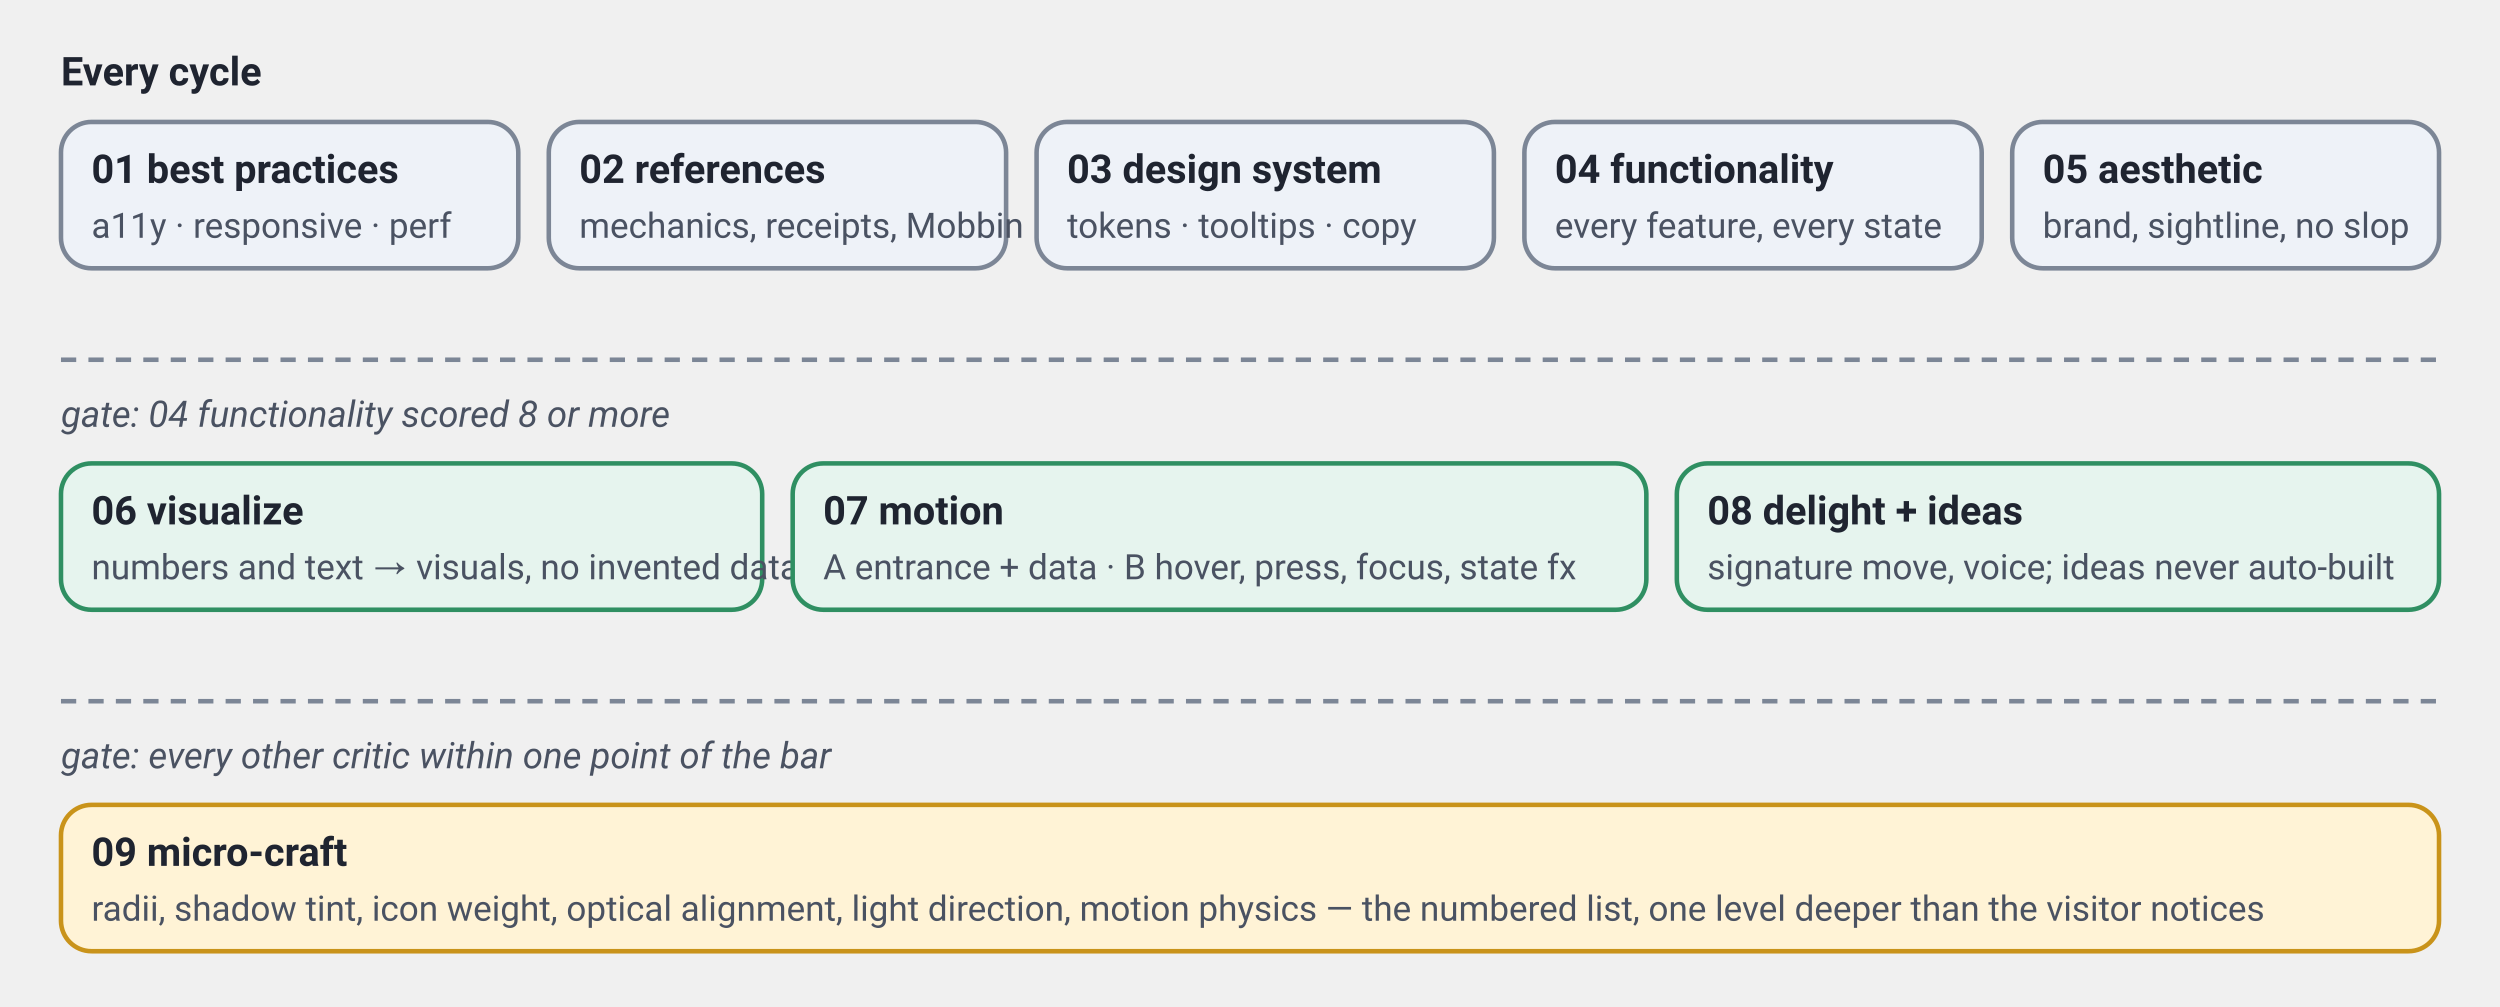
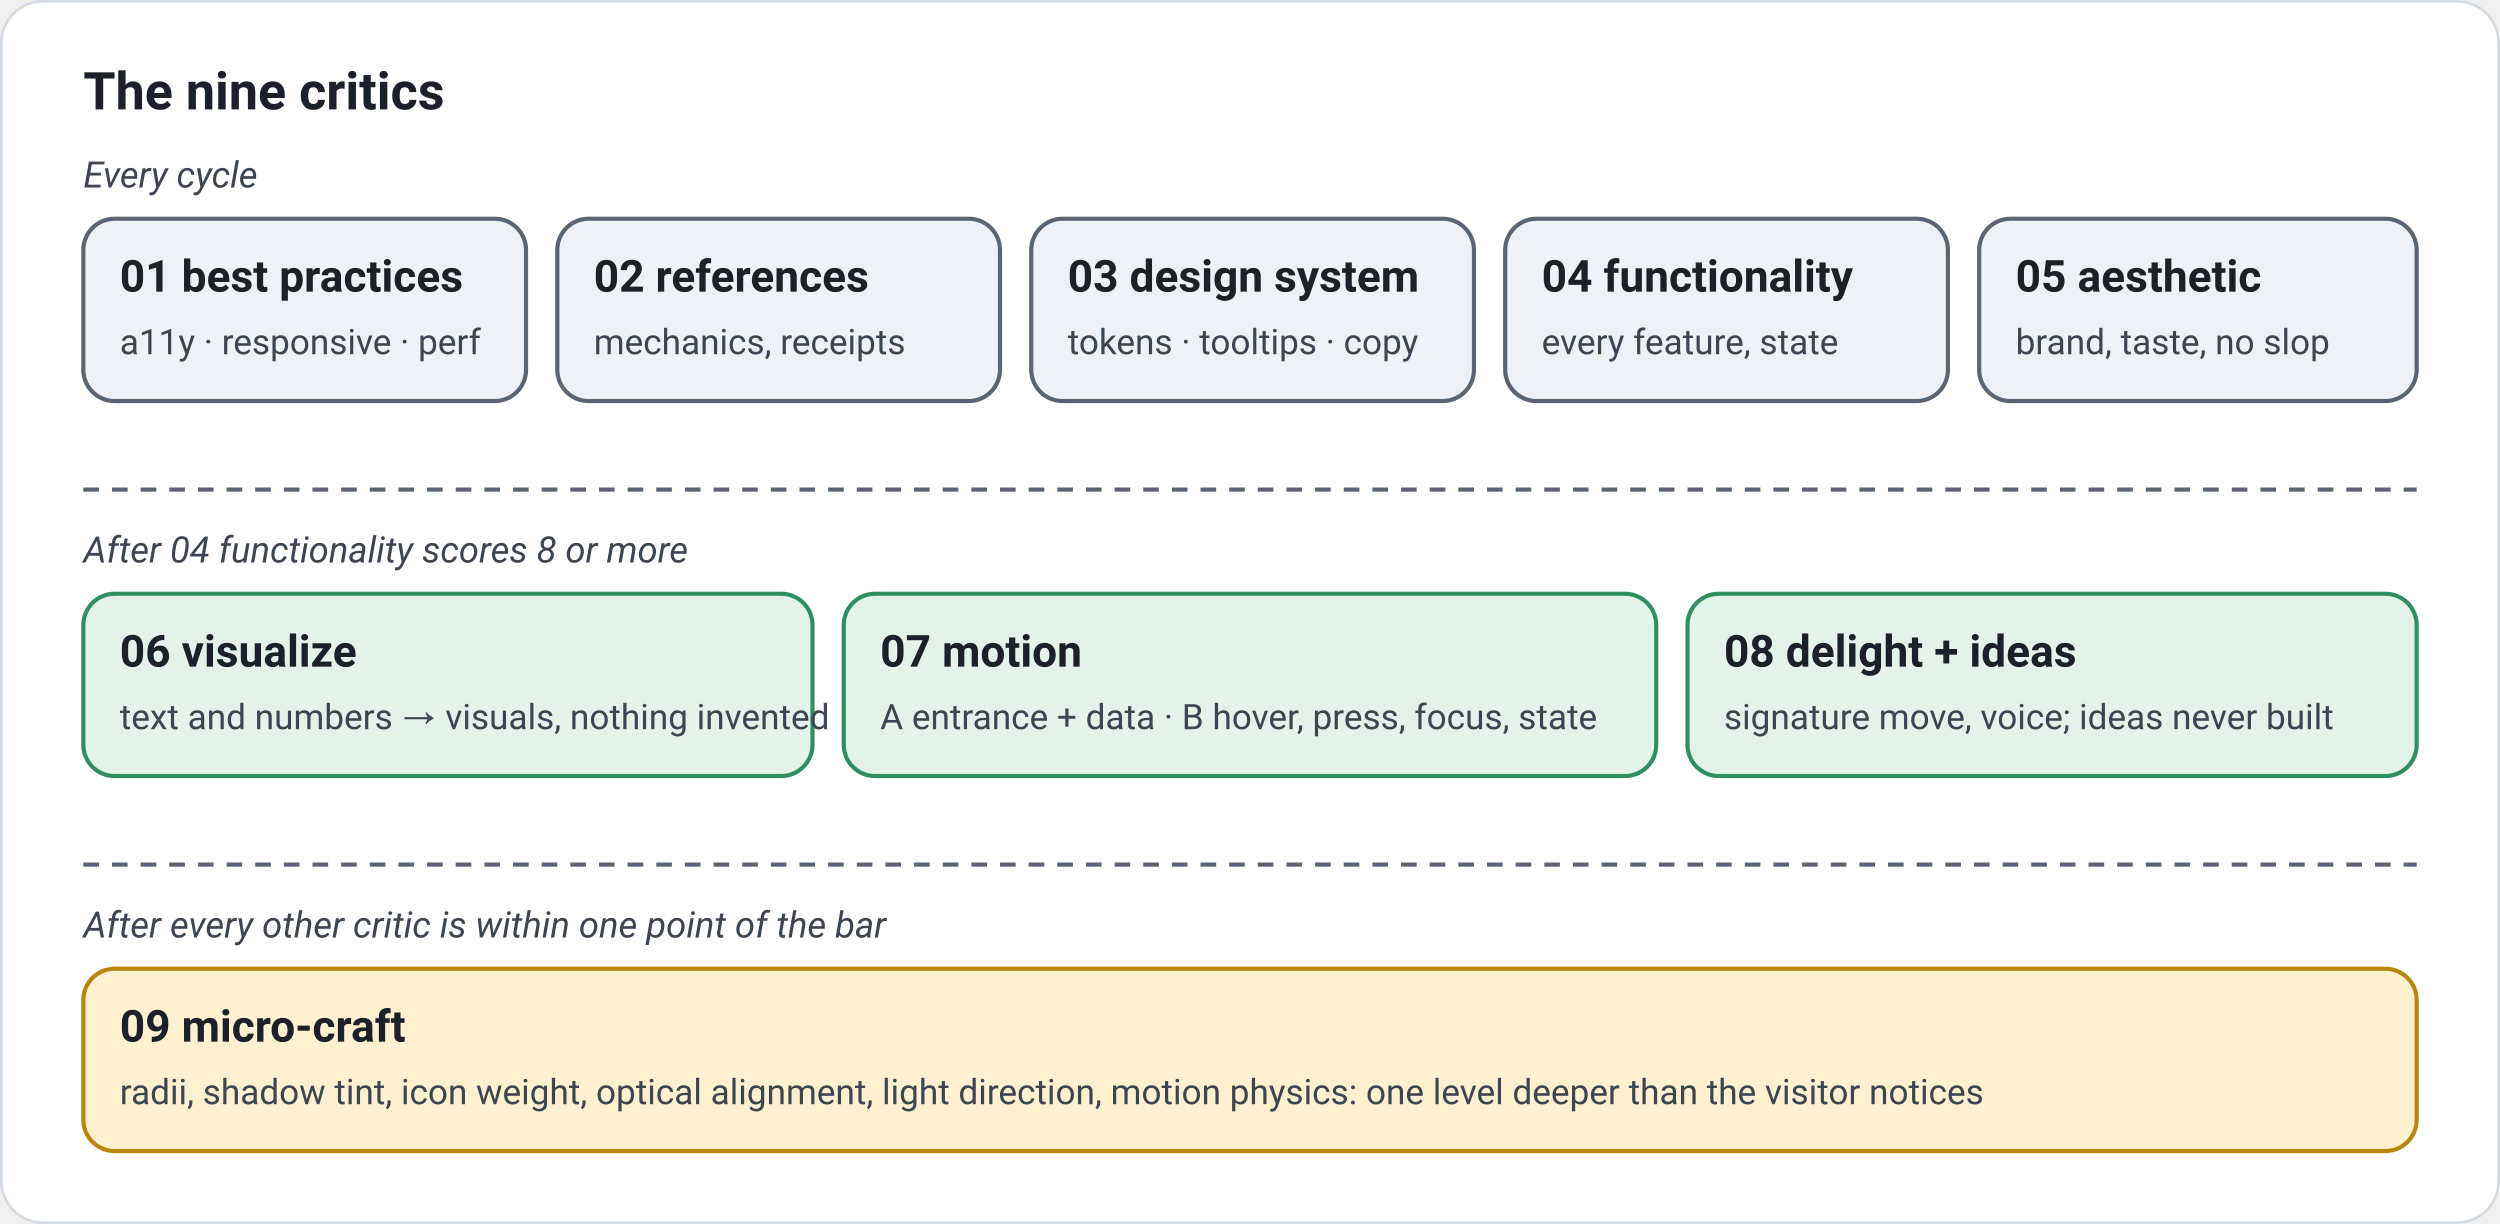
- <svg xmlns="http://www.w3.org/2000/svg" width="820" height="330" viewBox="0 0 820 330" font-family="ui-sans-serif, system-ui, -apple-system, Segoe UI, Roboto, Helvetica, Arial, sans-serif" font-size="13">
+ <svg xmlns="http://www.w3.org/2000/svg" width="960" height="470" viewBox="0 0 960 470" font-family="ui-sans-serif, system-ui, -apple-system, 'Segoe UI', Roboto, Helvetica, Arial, sans-serif">
  <style>
-     .g1{fill:#eef2f8;stroke:#7c8696;stroke-width:1.5}
-     .g2{fill:#e6f4ee;stroke:#2f8f62;stroke-width:1.5}
-     .g3{fill:#fff3d6;stroke:#c9931a;stroke-width:1.5}
-     .t{fill:#1f2430;font-weight:600}
-     .s{fill:#4a5262;font-size:11.5px}
-     .h{fill:#1f2430;font-weight:700;font-size:13px}
-     .gate{fill:#4a5262;font-size:12px;font-style:italic}
-     .line{stroke:#7c8696;stroke-width:1.5;stroke-dasharray:5 4}
+     .bg{fill:#ffffff;stroke:#d5dae2;stroke-width:1}
+     .g1{fill:#eef2f8;stroke:#5b6472;stroke-width:1.6}
+     .g2{fill:#e3f3ea;stroke:#2f8f62;stroke-width:1.6}
+     .g3{fill:#fff1cf;stroke:#b8860b;stroke-width:1.6}
+     .t{fill:#1b202a;font-weight:700;font-size:17px}
+     .s{fill:#3d4552;font-size:13.5px}
+     .h{fill:#1b202a;font-weight:700;font-size:20px}
+     .gate{fill:#3d4552;font-size:14px;font-style:italic}
+     .line{stroke:#5b6472;stroke-width:1.6;stroke-dasharray:6 5}
  </style>
-   <text class="h" x="20" y="28">Every cycle</text>
+   <rect class="bg" x="0.5" y="0.5" width="959" height="469" rx="16" />
+   <text class="h" x="32" y="42">The nine critics</text>
+   <text class="gate" x="32" y="72">Every cycle</text>
  <g>
-     <rect class="g1" x="20" y="40" width="150" height="48" rx="10" />
-     <text class="t" x="30" y="60">01 best practices</text>
-     <text class="s" x="30" y="78">a11y · responsive · perf</text>
-     <rect class="g1" x="180" y="40" width="150" height="48" rx="10" />
-     <text class="t" x="190" y="60">02 references</text>
-     <text class="s" x="190" y="78">mechanics, receipts, Mobbin</text>
-     <rect class="g1" x="340" y="40" width="150" height="48" rx="10" />
-     <text class="t" x="350" y="60">03 design system</text>
-     <text class="s" x="350" y="78">tokens · tooltips · copy</text>
-     <rect class="g1" x="500" y="40" width="150" height="48" rx="10" />
-     <text class="t" x="510" y="60">04 functionality</text>
-     <text class="s" x="510" y="78">every feature, every state</text>
-     <rect class="g1" x="660" y="40" width="140" height="48" rx="10" />
-     <text class="t" x="670" y="60">05 aesthetic</text>
-     <text class="s" x="670" y="78">brand, sightline, no slop</text>
+     <rect class="g1" x="32" y="84" width="170" height="70" rx="12" />
+     <text class="t" x="46" y="112">01 best practices</text>
+     <text class="s" x="46" y="136">a11y · responsive · perf</text>
+     <rect class="g1" x="214" y="84" width="170" height="70" rx="12" />
+     <text class="t" x="228" y="112">02 references</text>
+     <text class="s" x="228" y="136">mechanics, receipts</text>
+     <rect class="g1" x="396" y="84" width="170" height="70" rx="12" />
+     <text class="t" x="410" y="112">03 design system</text>
+     <text class="s" x="410" y="136">tokens · tooltips · copy</text>
+     <rect class="g1" x="578" y="84" width="170" height="70" rx="12" />
+     <text class="t" x="592" y="112">04 functionality</text>
+     <text class="s" x="592" y="136">every feature, state</text>
+     <rect class="g1" x="760" y="84" width="168" height="70" rx="12" />
+     <text class="t" x="774" y="112">05 aesthetic</text>
+     <text class="s" x="774" y="136">brand, taste, no slop</text>
  </g>
-   <line class="line" x1="20" y1="118" x2="800" y2="118" />
-   <text class="gate" x="20" y="140">gate: 04 functionality scored 8 or more</text>
+   <line class="line" x1="32" y1="188" x2="928" y2="188" />
+   <text class="gate" x="32" y="216">After 04 functionality scores 8 or more</text>
  <g>
-     <rect class="g2" x="20" y="152" width="230" height="48" rx="10" />
-     <text class="t" x="30" y="172">06 visualize</text>
-     <text class="s" x="30" y="190">numbers and text → visuals, no invented data</text>
-     <rect class="g2" x="260" y="152" width="280" height="48" rx="10" />
-     <text class="t" x="270" y="172">07 motion</text>
-     <text class="s" x="270" y="190">A entrance + data · B hover, press, focus, state fx</text>
-     <rect class="g2" x="550" y="152" width="250" height="48" rx="10" />
-     <text class="t" x="560" y="172">08 delight + ideas</text>
-     <text class="s" x="560" y="190">signature move, voice; ideas never auto-built</text>
+     <rect class="g2" x="32" y="228" width="280" height="70" rx="12" />
+     <text class="t" x="46" y="256">06 visualize</text>
+     <text class="s" x="46" y="280">text and numbers → visuals, nothing invented</text>
+     <rect class="g2" x="324" y="228" width="312" height="70" rx="12" />
+     <text class="t" x="338" y="256">07 motion</text>
+     <text class="s" x="338" y="280">A entrance + data · B hover, press, focus, state</text>
+     <rect class="g2" x="648" y="228" width="280" height="70" rx="12" />
+     <text class="t" x="662" y="256">08 delight + ideas</text>
+     <text class="s" x="662" y="280">signature move, voice; ideas never built</text>
  </g>
-   <line class="line" x1="20" y1="230" x2="800" y2="230" />
-   <text class="gate" x="20" y="252">gate: every other critic within one point of the bar</text>
-   <rect class="g3" x="20" y="264" width="780" height="48" rx="10" />
-   <text class="t" x="30" y="284">09 micro-craft</text>
-   <text class="s" x="30" y="302">radii, shadow tint, icon weight, optical alignment, light direction, motion physics — the numbered list, one level deeper than the visitor notices</text>
+   <line class="line" x1="32" y1="332" x2="928" y2="332" />
+   <text class="gate" x="32" y="360">After every other critic is within one point of the bar</text>
+   <rect class="g3" x="32" y="372" width="896" height="70" rx="12" />
+   <text class="t" x="46" y="400">09 micro-craft</text>
+   <text class="s" x="46" y="424">radii, shadow tint, icon weight, optical alignment, light direction, motion physics: one level deeper than the visitor notices</text>
</svg>
